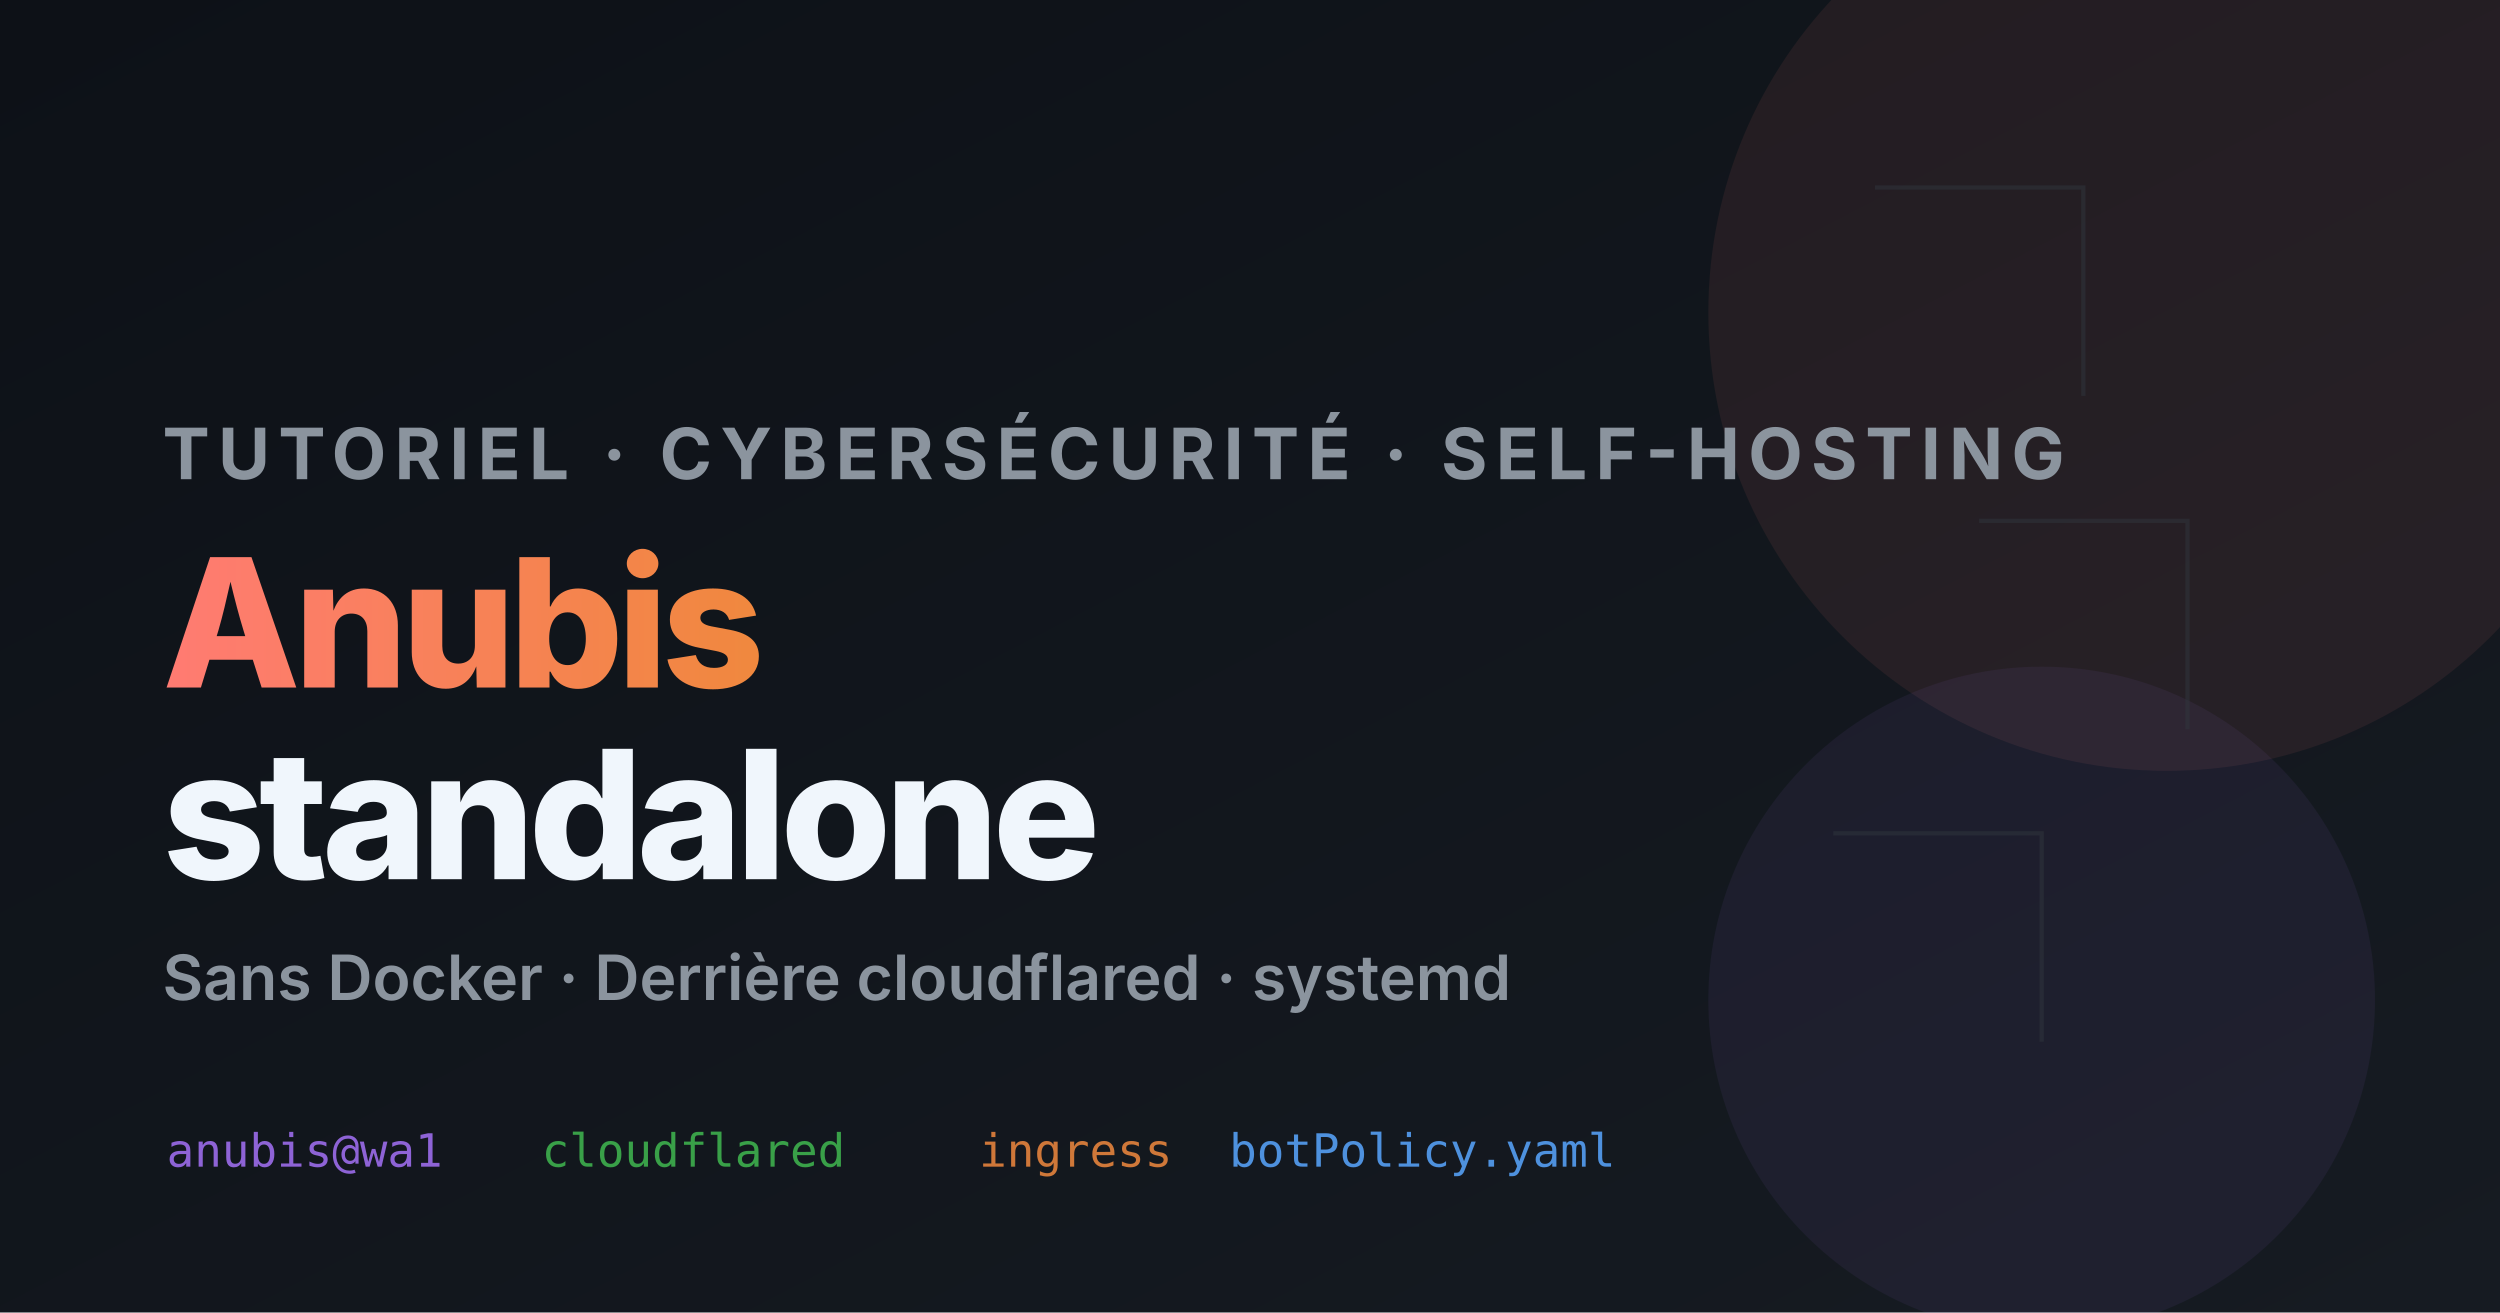
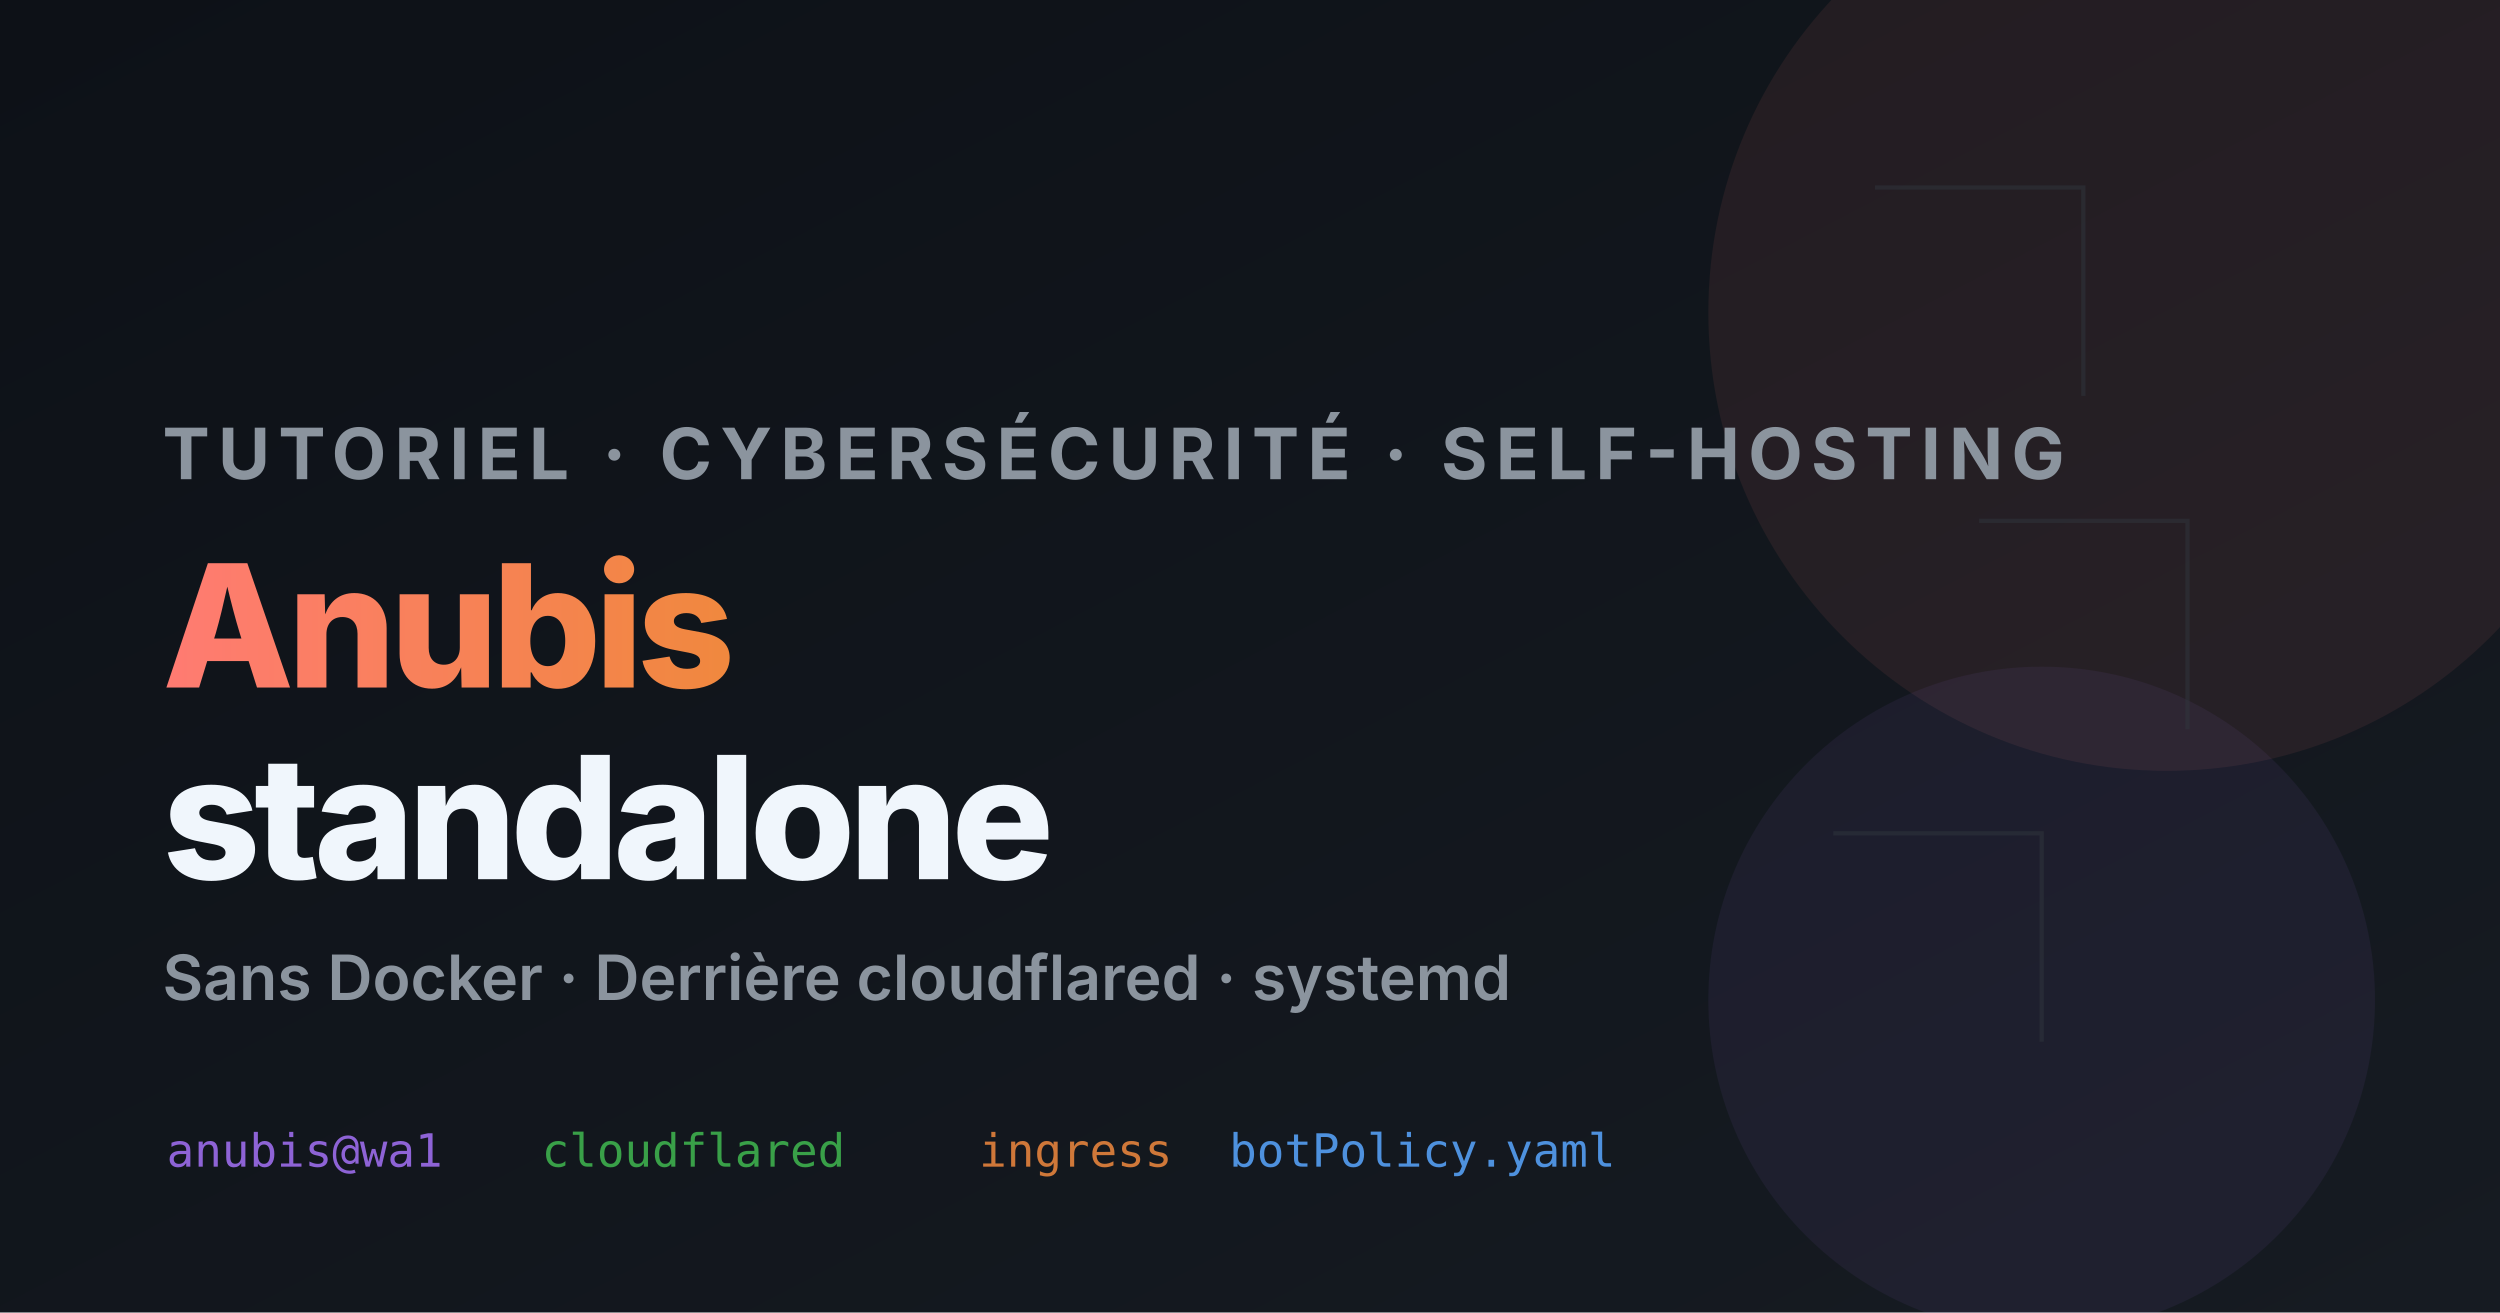
<svg xmlns="http://www.w3.org/2000/svg" width="1200" height="630" aria-label="Anubis standalone derrière Cloudflared" role="img" viewBox="0 0 1200 630">
  <defs>
    <linearGradient id="bg" x1="0" x2="1" y1="0" y2="1">
      <stop offset="0%" stop-color="#0d1117" />
      <stop offset="100%" stop-color="#161b22" />
    </linearGradient>
    <linearGradient id="title" x1="0" x2="1" y1="0" y2="0">
      <stop offset="0%" stop-color="#ff7b72" />
      <stop offset="100%" stop-color="#f0883e" />
    </linearGradient>
  </defs>
  <rect width="1200" height="630" fill="url(#bg)" />
  <circle cx="1040" cy="150" r="220" fill="#ff7b72" opacity=".08" />
  <circle cx="980" cy="480" r="160" fill="#a371f7" opacity=".07" />
  <g fill="none" stroke="#30363d" stroke-width="2" opacity=".5">
    <path d="M 900 90 L 1000 90 L 1000 190" />
    <path d="M 950 250 L 1050 250 L 1050 350" />
    <path d="M 880 400 L 980 400 L 980 500" />
  </g>
  <text x="78" y="230" fill="#8b949e" font-family="'Inter',system-ui,-apple-system,'Segoe UI',Roboto,sans-serif" font-size="34" font-weight="700" letter-spacing="4">TUTORIEL · CYBERSÉCURITÉ · SELF-HOSTING</text>
-   <text x="78" y="330" fill="url(#title)" font-family="'Inter',system-ui,-apple-system,'Segoe UI',Roboto,sans-serif" font-size="86" font-weight="800" letter-spacing="-3">Anubis</text>
-   <text x="78" y="422" fill="#f0f6fc" font-family="'Inter',system-ui,-apple-system,'Segoe UI',Roboto,sans-serif" font-size="86" font-weight="800" letter-spacing="-3">standalone</text>
+   <text x="78" y="330" fill="url(#title)" font-family="'Inter',system-ui,-apple-system,'Segoe UI',Roboto,sans-serif" font-size="82" font-weight="800" letter-spacing="-3">Anubis</text>
+   <text x="78" y="422" fill="#f0f6fc" font-family="'Inter',system-ui,-apple-system,'Segoe UI',Roboto,sans-serif" font-size="82" font-weight="800" letter-spacing="-3">standalone</text>
  <text x="78" y="480" fill="#8b949e" font-family="'Inter',system-ui,-apple-system,'Segoe UI',Roboto,sans-serif" font-size="30" font-weight="600">Sans Docker · Derrière cloudflared · systemd</text>
  <g fill="#58a6ff" font-family="'JetBrains Mono','Fira Code',monospace" font-size="22" opacity=".85">
    <text x="80" y="560" fill="#a371f7">anubis@wa1</text>
    <text x="260" y="560" fill="#3fb950">cloudflared</text>
    <text x="470" y="560" fill="#f0883e">ingress</text>
    <text x="590" y="560" fill="#58a6ff">botPolicy.yaml</text>
  </g>
</svg>
